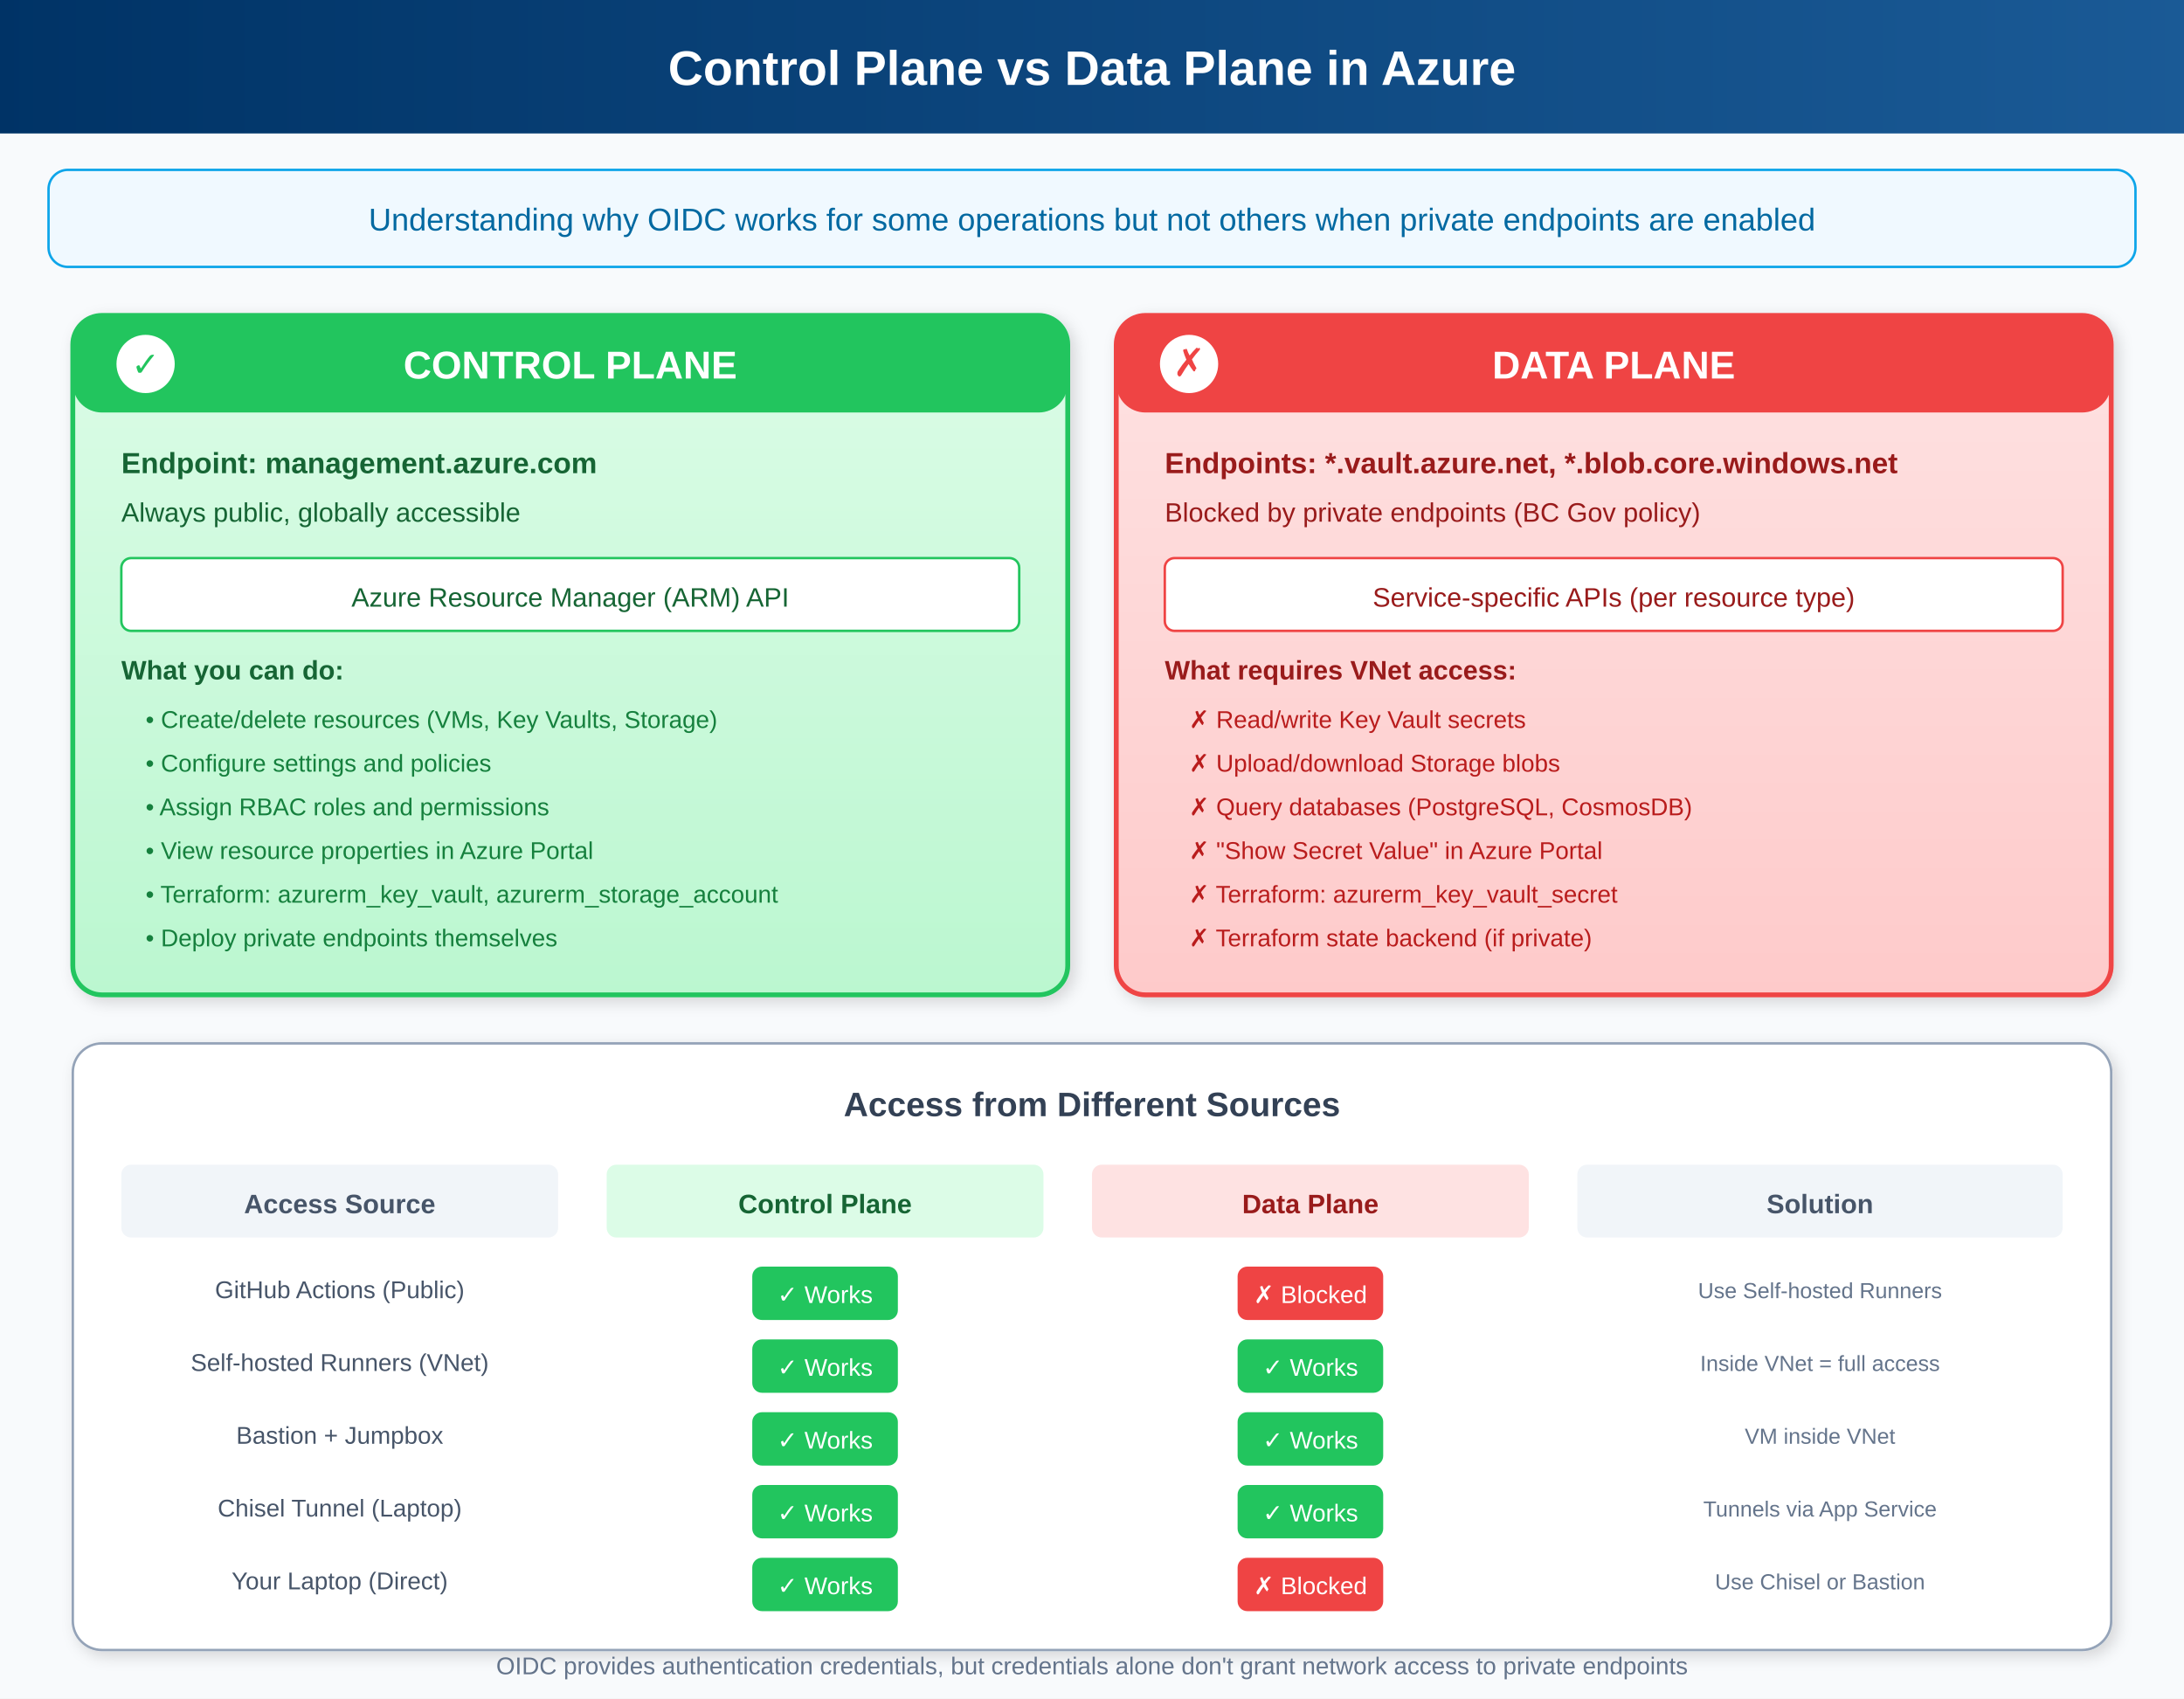
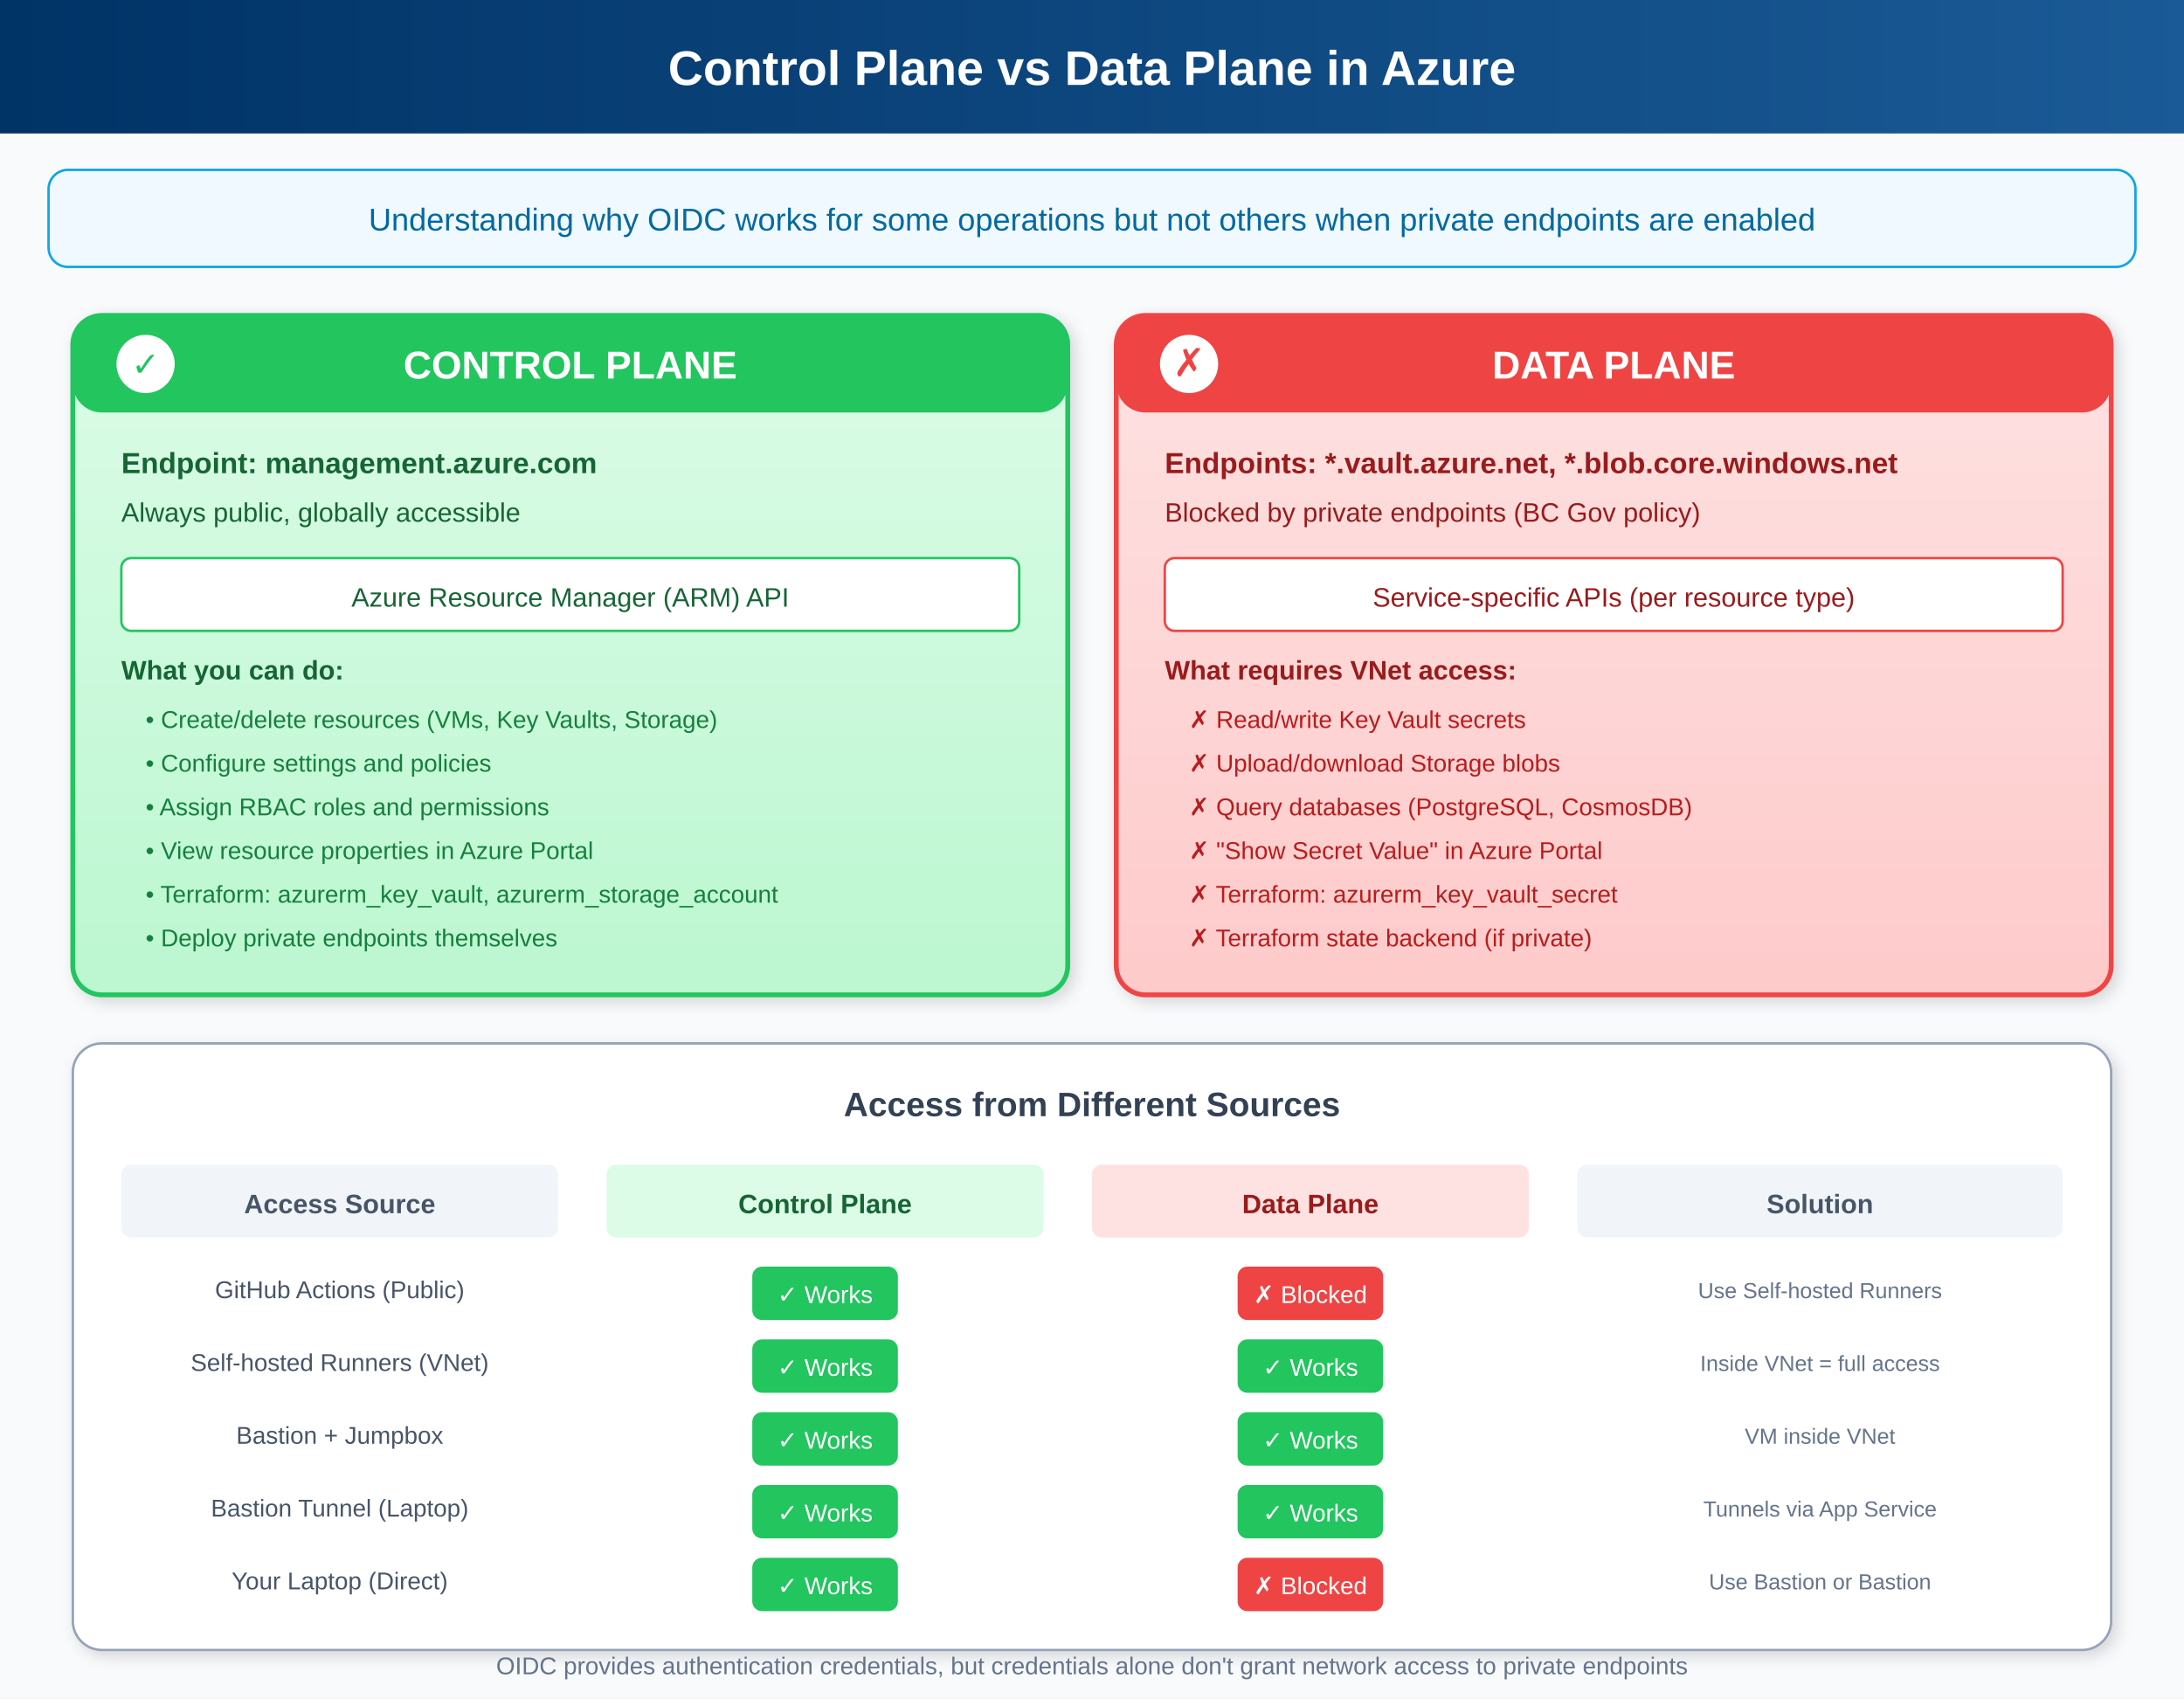
<svg xmlns="http://www.w3.org/2000/svg" viewBox="0 0 900 700" width="900" height="700">
  <defs>
    <linearGradient id="headerGrad" x1="0%" y1="0%" x2="100%" y2="0%">
      <stop offset="0%" style="stop-color:#003366" />
      <stop offset="100%" style="stop-color:#1a5a96" />
    </linearGradient>
    <linearGradient id="controlGrad" x1="0%" y1="0%" x2="0%" y2="100%">
      <stop offset="0%" style="stop-color:#dcfce7" />
      <stop offset="100%" style="stop-color:#bbf7d0" />
    </linearGradient>
    <linearGradient id="dataGrad" x1="0%" y1="0%" x2="0%" y2="100%">
      <stop offset="0%" style="stop-color:#fee2e2" />
      <stop offset="100%" style="stop-color:#fecaca" />
    </linearGradient>
    <filter id="shadow" x="-5%" y="-5%" width="110%" height="110%">
      <feDropShadow dx="2" dy="2" stdDeviation="3" flood-opacity="0.15" />
    </filter>
    <marker id="arrowGreen" markerWidth="10" markerHeight="7" refX="9" refY="3.5" orient="auto">
      <polygon points="0 0, 10 3.5, 0 7" fill="#22c55e" />
    </marker>
    <marker id="arrowRed" markerWidth="10" markerHeight="7" refX="9" refY="3.5" orient="auto">
      <polygon points="0 0, 10 3.5, 0 7" fill="#ef4444" />
    </marker>
  </defs>
  <rect width="900" height="700" fill="#f8fafc" />
  <rect x="0" y="0" width="900" height="55" fill="url(#headerGrad)" />
  <text x="450" y="35" font-family="Segoe UI, Arial" font-size="20" font-weight="bold" fill="white" text-anchor="middle">Control Plane vs Data Plane in Azure</text>
  <rect x="20" y="70" width="860" height="40" rx="8" fill="#f0f9ff" stroke="#0ea5e9" stroke-width="1" />
  <text x="450" y="95" font-family="Segoe UI, Arial" font-size="13" fill="#0369a1" text-anchor="middle">Understanding why OIDC works for some operations but not others when private endpoints are enabled</text>
  <rect x="30" y="130" width="410" height="280" rx="12" fill="url(#controlGrad)" stroke="#22c55e" stroke-width="2" filter="url(#shadow)" />
  <rect x="30" y="130" width="410" height="40" rx="12" fill="#22c55e" />
  <text x="235" y="156" font-family="Segoe UI, Arial" font-size="16" font-weight="bold" fill="white" text-anchor="middle">CONTROL PLANE</text>
  <circle cx="60" cy="150" r="12" fill="white" />
  <text x="60" y="155" font-family="Segoe UI, Arial" font-size="14" fill="#22c55e" text-anchor="middle">✓</text>
  <text x="50" y="195" font-family="Segoe UI, Arial" font-size="12" font-weight="bold" fill="#166534">Endpoint: management.azure.com</text>
  <text x="50" y="215" font-family="Segoe UI, Arial" font-size="11" fill="#166534">Always public, globally accessible</text>
  <rect x="50" y="230" width="370" height="30" rx="4" fill="white" stroke="#22c55e" stroke-width="1" />
  <text x="235" y="250" font-family="Segoe UI, Arial" font-size="11" fill="#166534" text-anchor="middle">Azure Resource Manager (ARM) API</text>
  <text x="50" y="280" font-family="Segoe UI, Arial" font-size="11" font-weight="bold" fill="#166534">What you can do:</text>
  <text x="60" y="300" font-family="Segoe UI, Arial" font-size="10" fill="#15803d">• Create/delete resources (VMs, Key Vaults, Storage)</text>
  <text x="60" y="318" font-family="Segoe UI, Arial" font-size="10" fill="#15803d">• Configure settings and policies</text>
  <text x="60" y="336" font-family="Segoe UI, Arial" font-size="10" fill="#15803d">• Assign RBAC roles and permissions</text>
  <text x="60" y="354" font-family="Segoe UI, Arial" font-size="10" fill="#15803d">• View resource properties in Azure Portal</text>
  <text x="60" y="372" font-family="Segoe UI, Arial" font-size="10" fill="#15803d">• Terraform: azurerm_key_vault, azurerm_storage_account</text>
  <text x="60" y="390" font-family="Segoe UI, Arial" font-size="10" fill="#15803d">• Deploy private endpoints themselves</text>
  <rect x="460" y="130" width="410" height="280" rx="12" fill="url(#dataGrad)" stroke="#ef4444" stroke-width="2" filter="url(#shadow)" />
  <rect x="460" y="130" width="410" height="40" rx="12" fill="#ef4444" />
  <text x="665" y="156" font-family="Segoe UI, Arial" font-size="16" font-weight="bold" fill="white" text-anchor="middle">DATA PLANE</text>
  <circle cx="490" cy="150" r="12" fill="white" />
  <text x="490" y="155" font-family="Segoe UI, Arial" font-size="16" fill="#ef4444" text-anchor="middle">✗</text>
  <text x="480" y="195" font-family="Segoe UI, Arial" font-size="12" font-weight="bold" fill="#991b1b">Endpoints: *.vault.azure.net, *.blob.core.windows.net</text>
  <text x="480" y="215" font-family="Segoe UI, Arial" font-size="11" fill="#991b1b">Blocked by private endpoints (BC Gov policy)</text>
  <rect x="480" y="230" width="370" height="30" rx="4" fill="white" stroke="#ef4444" stroke-width="1" />
  <text x="665" y="250" font-family="Segoe UI, Arial" font-size="11" fill="#991b1b" text-anchor="middle">Service-specific APIs (per resource type)</text>
  <text x="480" y="280" font-family="Segoe UI, Arial" font-size="11" font-weight="bold" fill="#991b1b">What requires VNet access:</text>
  <text x="490" y="300" font-family="Segoe UI, Arial" font-size="10" fill="#b91c1c">✗ Read/write Key Vault secrets</text>
  <text x="490" y="318" font-family="Segoe UI, Arial" font-size="10" fill="#b91c1c">✗ Upload/download Storage blobs</text>
  <text x="490" y="336" font-family="Segoe UI, Arial" font-size="10" fill="#b91c1c">✗ Query databases (PostgreSQL, CosmosDB)</text>
  <text x="490" y="354" font-family="Segoe UI, Arial" font-size="10" fill="#b91c1c">✗ "Show Secret Value" in Azure Portal</text>
  <text x="490" y="372" font-family="Segoe UI, Arial" font-size="10" fill="#b91c1c">✗ Terraform: azurerm_key_vault_secret</text>
  <text x="490" y="390" font-family="Segoe UI, Arial" font-size="10" fill="#b91c1c">✗ Terraform state backend (if private)</text>
  <rect x="30" y="430" width="840" height="250" rx="12" fill="white" stroke="#94a3b8" stroke-width="1" filter="url(#shadow)" />
  <text x="450" y="460" font-family="Segoe UI, Arial" font-size="14" font-weight="bold" fill="#334155" text-anchor="middle">Access from Different Sources</text>
  <rect x="50" y="480" width="180" height="30" rx="4" fill="#f1f5f9" />
  <text x="140" y="500" font-family="Segoe UI, Arial" font-size="11" font-weight="bold" fill="#475569" text-anchor="middle">Access Source</text>
  <rect x="250" y="480" width="180" height="30" rx="4" fill="#dcfce7" />
  <text x="340" y="500" font-family="Segoe UI, Arial" font-size="11" font-weight="bold" fill="#166534" text-anchor="middle">Control Plane</text>
  <rect x="450" y="480" width="180" height="30" rx="4" fill="#fee2e2" />
  <text x="540" y="500" font-family="Segoe UI, Arial" font-size="11" font-weight="bold" fill="#991b1b" text-anchor="middle">Data Plane</text>
  <rect x="650" y="480" width="200" height="30" rx="4" fill="#f1f5f9" />
  <text x="750" y="500" font-family="Segoe UI, Arial" font-size="11" font-weight="bold" fill="#475569" text-anchor="middle">Solution</text>
  <text x="140" y="535" font-family="Segoe UI, Arial" font-size="10" fill="#475569" text-anchor="middle">GitHub Actions (Public)</text>
  <rect x="310" y="522" width="60" height="22" rx="4" fill="#22c55e" />
  <text x="340" y="537" font-family="Segoe UI, Arial" font-size="10" fill="white" text-anchor="middle">✓ Works</text>
  <rect x="510" y="522" width="60" height="22" rx="4" fill="#ef4444" />
  <text x="540" y="537" font-family="Segoe UI, Arial" font-size="10" fill="white" text-anchor="middle">✗ Blocked</text>
  <text x="750" y="535" font-family="Segoe UI, Arial" font-size="9" fill="#64748b" text-anchor="middle">Use Self-hosted Runners</text>
  <text x="140" y="565" font-family="Segoe UI, Arial" font-size="10" fill="#475569" text-anchor="middle">Self-hosted Runners (VNet)</text>
  <rect x="310" y="552" width="60" height="22" rx="4" fill="#22c55e" />
  <text x="340" y="567" font-family="Segoe UI, Arial" font-size="10" fill="white" text-anchor="middle">✓ Works</text>
  <rect x="510" y="552" width="60" height="22" rx="4" fill="#22c55e" />
  <text x="540" y="567" font-family="Segoe UI, Arial" font-size="10" fill="white" text-anchor="middle">✓ Works</text>
  <text x="750" y="565" font-family="Segoe UI, Arial" font-size="9" fill="#64748b" text-anchor="middle">Inside VNet = full access</text>
  <text x="140" y="595" font-family="Segoe UI, Arial" font-size="10" fill="#475569" text-anchor="middle">Bastion + Jumpbox</text>
  <rect x="310" y="582" width="60" height="22" rx="4" fill="#22c55e" />
  <text x="340" y="597" font-family="Segoe UI, Arial" font-size="10" fill="white" text-anchor="middle">✓ Works</text>
  <rect x="510" y="582" width="60" height="22" rx="4" fill="#22c55e" />
  <text x="540" y="597" font-family="Segoe UI, Arial" font-size="10" fill="white" text-anchor="middle">✓ Works</text>
  <text x="750" y="595" font-family="Segoe UI, Arial" font-size="9" fill="#64748b" text-anchor="middle">VM inside VNet</text>
-   <text x="140" y="625" font-family="Segoe UI, Arial" font-size="10" fill="#475569" text-anchor="middle">Chisel Tunnel (Laptop)</text>
+   <text x="140" y="625" font-family="Segoe UI, Arial" font-size="10" fill="#475569" text-anchor="middle">Bastion Tunnel (Laptop)</text>
  <rect x="310" y="612" width="60" height="22" rx="4" fill="#22c55e" />
  <text x="340" y="627" font-family="Segoe UI, Arial" font-size="10" fill="white" text-anchor="middle">✓ Works</text>
  <rect x="510" y="612" width="60" height="22" rx="4" fill="#22c55e" />
  <text x="540" y="627" font-family="Segoe UI, Arial" font-size="10" fill="white" text-anchor="middle">✓ Works</text>
  <text x="750" y="625" font-family="Segoe UI, Arial" font-size="9" fill="#64748b" text-anchor="middle">Tunnels via App Service</text>
  <text x="140" y="655" font-family="Segoe UI, Arial" font-size="10" fill="#475569" text-anchor="middle">Your Laptop (Direct)</text>
  <rect x="310" y="642" width="60" height="22" rx="4" fill="#22c55e" />
  <text x="340" y="657" font-family="Segoe UI, Arial" font-size="10" fill="white" text-anchor="middle">✓ Works</text>
  <rect x="510" y="642" width="60" height="22" rx="4" fill="#ef4444" />
  <text x="540" y="657" font-family="Segoe UI, Arial" font-size="10" fill="white" text-anchor="middle">✗ Blocked</text>
-   <text x="750" y="655" font-family="Segoe UI, Arial" font-size="9" fill="#64748b" text-anchor="middle">Use Chisel or Bastion</text>
+   <text x="750" y="655" font-family="Segoe UI, Arial" font-size="9" fill="#64748b" text-anchor="middle">Use Bastion or Bastion</text>
  <text x="450" y="690" font-family="Segoe UI, Arial" font-size="10" fill="#64748b" text-anchor="middle">OIDC provides authentication credentials, but credentials alone don't grant network access to private endpoints</text>
</svg>
